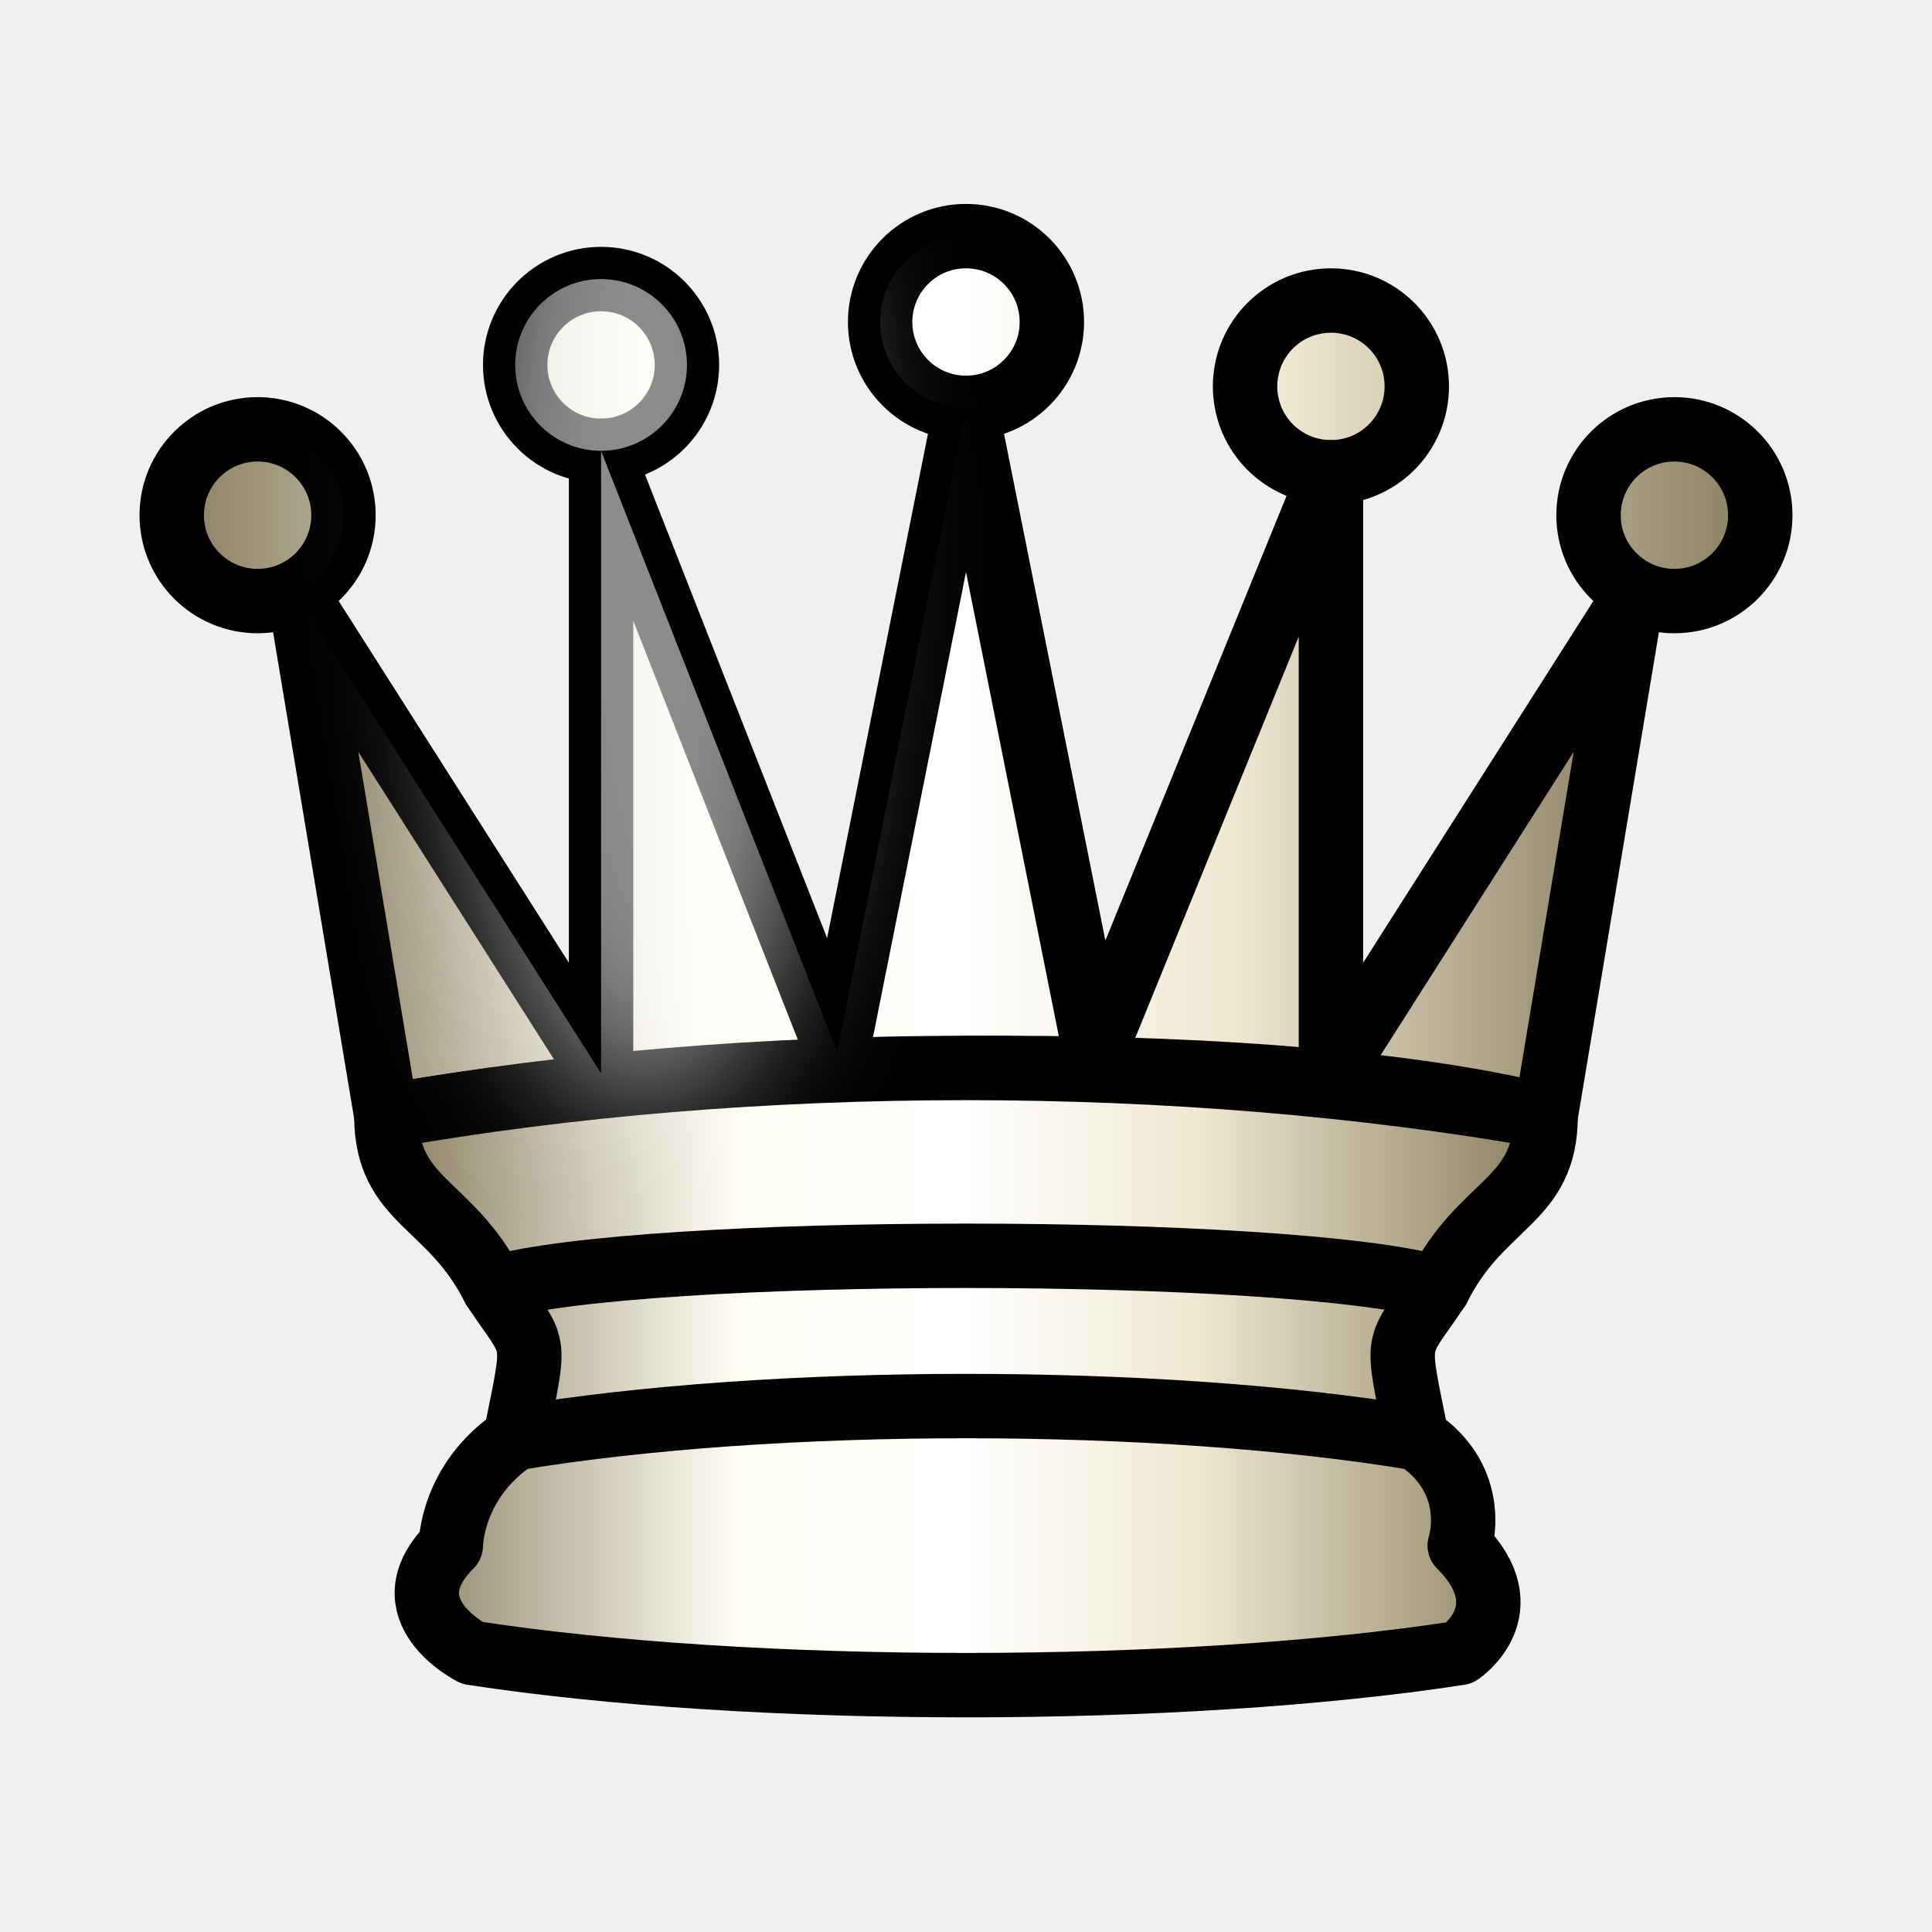
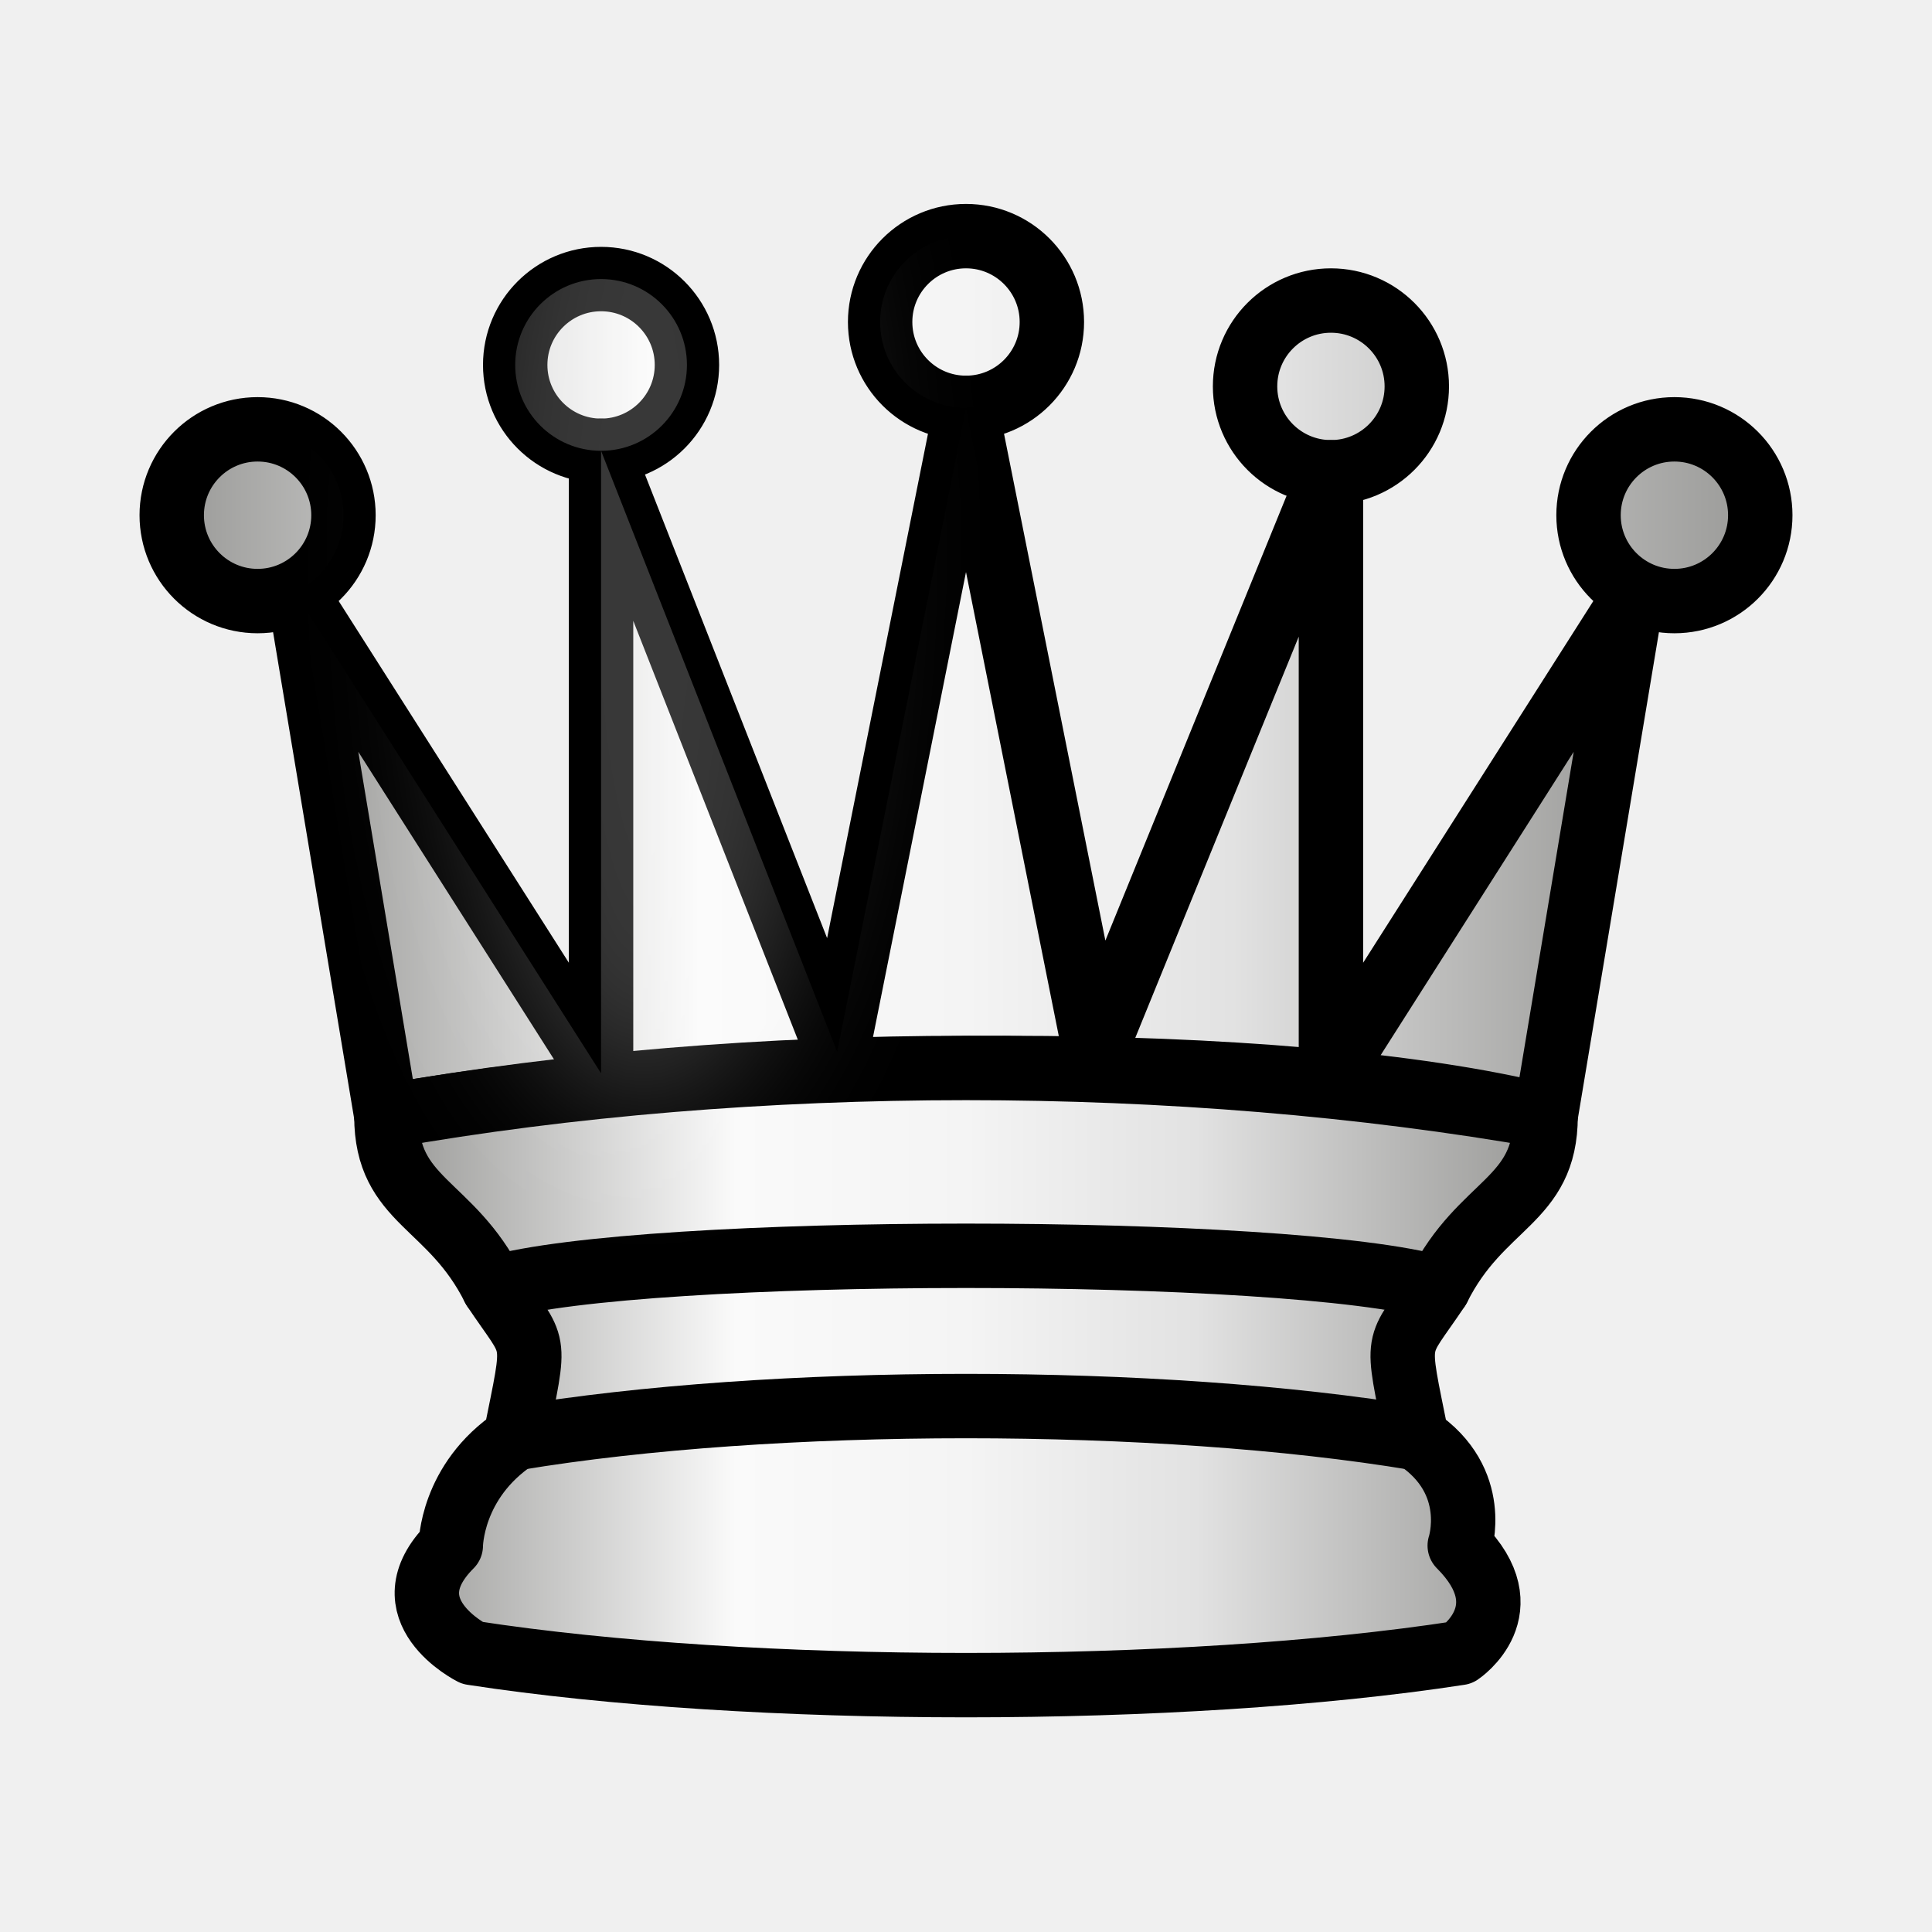
<svg xmlns="http://www.w3.org/2000/svg" viewBox="0 0 45 45">
  <defs>
    <linearGradient id="gw" x1="0" y1="0" x2="1" y2="0">
-       <stop offset="0" stop-color="#8a7f63" />
-       <stop offset=".3" stop-color="#fffdf4" />
-       <stop offset=".5" stop-color="#ffffff" />
-       <stop offset=".7" stop-color="#efe8d2" />
-       <stop offset="1" stop-color="#8a7f63" />
+       <stop offset="0" stop-color="#9a9a98" />
+       <stop offset=".3" stop-color="#fafafa" />
+       <stop offset=".5" stop-color="#f4f4f4" />
+       <stop offset=".7" stop-color="#e2e2e2" />
+       <stop offset="1" stop-color="#9a9a98" />
    </linearGradient>
    <filter id="soft" x="-40%" y="-40%" width="180%" height="180%">
      <feGaussianBlur stdDeviation="1.6" />
    </filter>
    <clipPath id="cl">
      <path d="M8 12a2 2 0 1 1-4 0 2 2 0 1 1 4 0m16.5-4.5a2 2 0 1 1-4 0 2 2 0 1 1 4 0M41 12a2 2 0 1 1-4 0 2 2 0 1 1 4 0M16 8.5a2 2 0 1 1-4 0 2 2 0 1 1 4 0M33 9a2 2 0 1 1-4 0 2 2 0 1 1 4 0" />
      <path d="M9 26c8.5-1.5 21-1.5 27 0l2-12-7 11V11l-5.5 13.5-3-15-3 15-5.5-14V25L7 14z" />
      <path d="M9 26c0 2 1.5 2 2.5 4 1 1.5 1 1 .5 3.5-1.5 1-1.5 2.5-1.5 2.5-1.5 1.5.5 2.5.5 2.5 6.5 1 16.5 1 23 0 0 0 1.5-1 0-2.5 0 0 .5-1.5-1-2.5-.5-2.5-.5-2 .5-3.5 1-2 2.5-2 2.5-4-8.5-1.5-18.5-1.5-27 0z" />
      <path d="M11.5 30c3.5-1 18.5-1 22 0M12 33.5c6-1 15-1 21 0" />
    </clipPath>
  </defs>
  <g fill="url(#gw)" fill-rule="evenodd" stroke="#000" stroke-linecap="round" stroke-linejoin="round" stroke-width="1.5">
    <path d="M8 12a2 2 0 1 1-4 0 2 2 0 1 1 4 0m16.5-4.5a2 2 0 1 1-4 0 2 2 0 1 1 4 0M41 12a2 2 0 1 1-4 0 2 2 0 1 1 4 0M16 8.5a2 2 0 1 1-4 0 2 2 0 1 1 4 0M33 9a2 2 0 1 1-4 0 2 2 0 1 1 4 0" />
    <path stroke-linecap="butt" d="M9 26c8.5-1.5 21-1.5 27 0l2-12-7 11V11l-5.5 13.5-3-15-3 15-5.5-14V25L7 14z" />
    <path stroke-linecap="butt" d="M9 26c0 2 1.5 2 2.5 4 1 1.5 1 1 .5 3.5-1.5 1-1.5 2.5-1.5 2.5-1.5 1.5.5 2.5.5 2.5 6.5 1 16.5 1 23 0 0 0 1.5-1 0-2.5 0 0 .5-1.5-1-2.5-.5-2.5-.5-2 .5-3.5 1-2 2.5-2 2.5-4-8.5-1.5-18.5-1.5-27 0z" />
    <path fill="none" d="M11.5 30c3.5-1 18.5-1 22 0M12 33.5c6-1 15-1 21 0" />
  </g>
  <g clip-path="url(#cl)">
-     <ellipse cx="15" cy="13" rx="4.5" ry="13" fill="#ffffff" opacity="0.55" filter="url(#soft)" />
+     <ellipse cx="15" cy="13" rx="4.5" ry="13" fill="#ffffff" opacity="0.22" filter="url(#soft)" />
  </g>
</svg>
